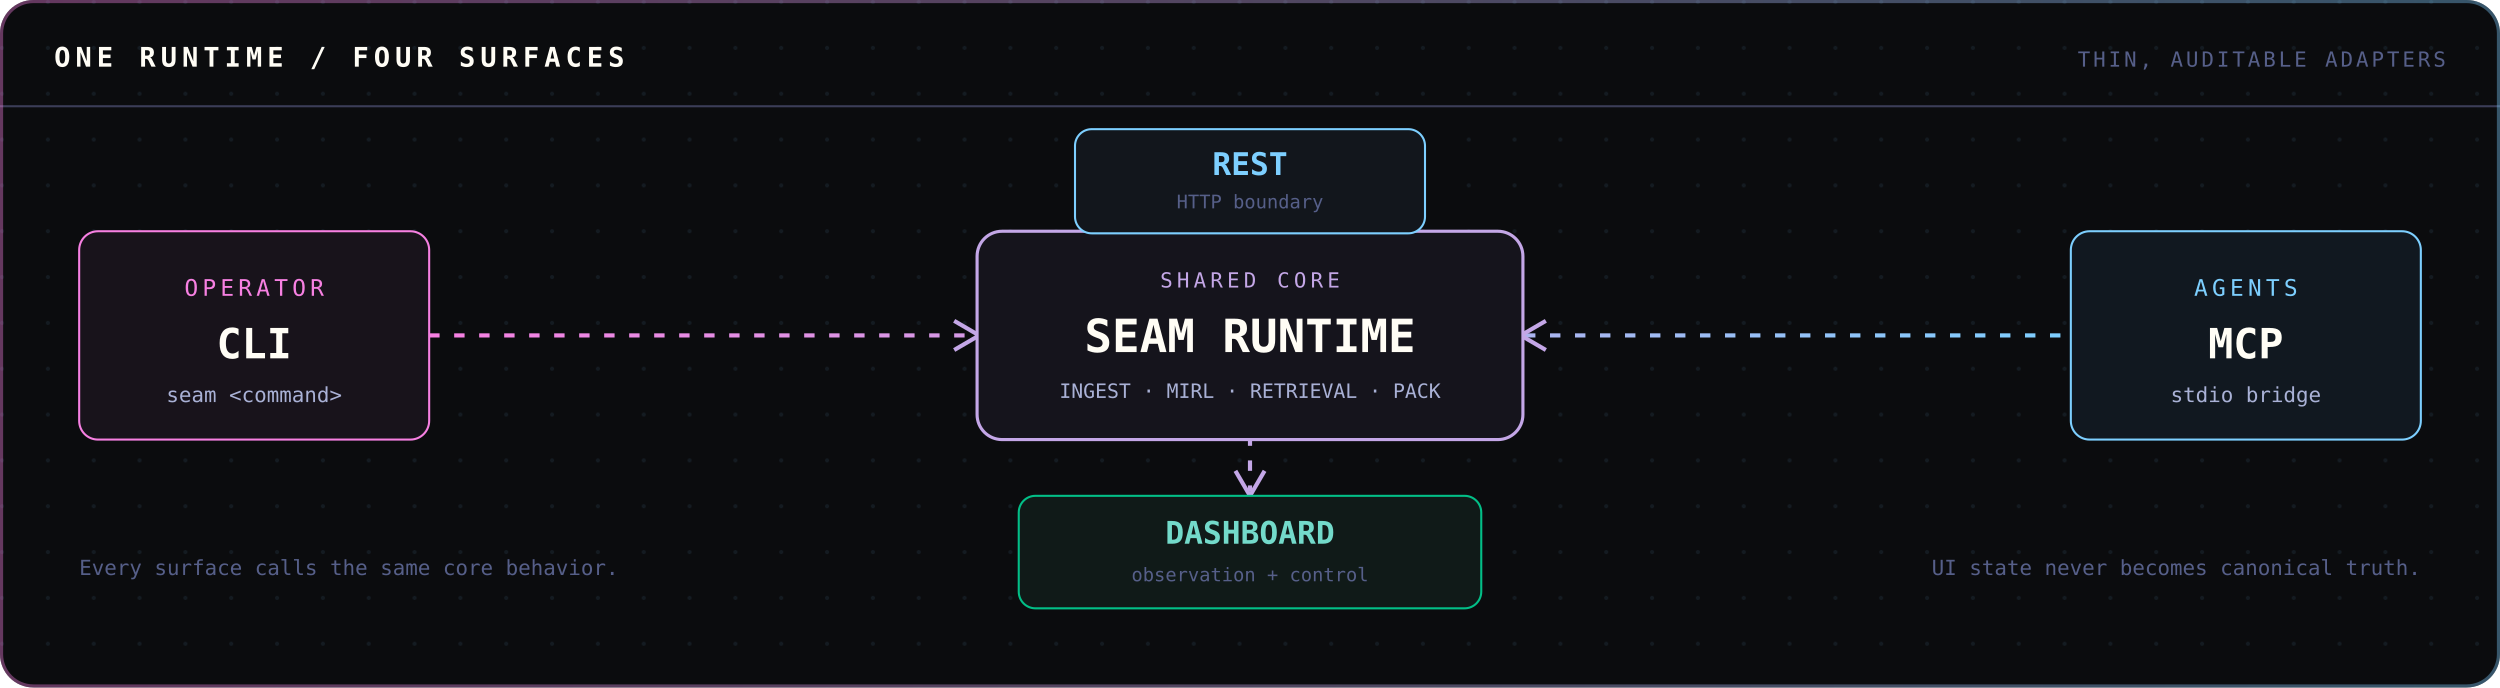
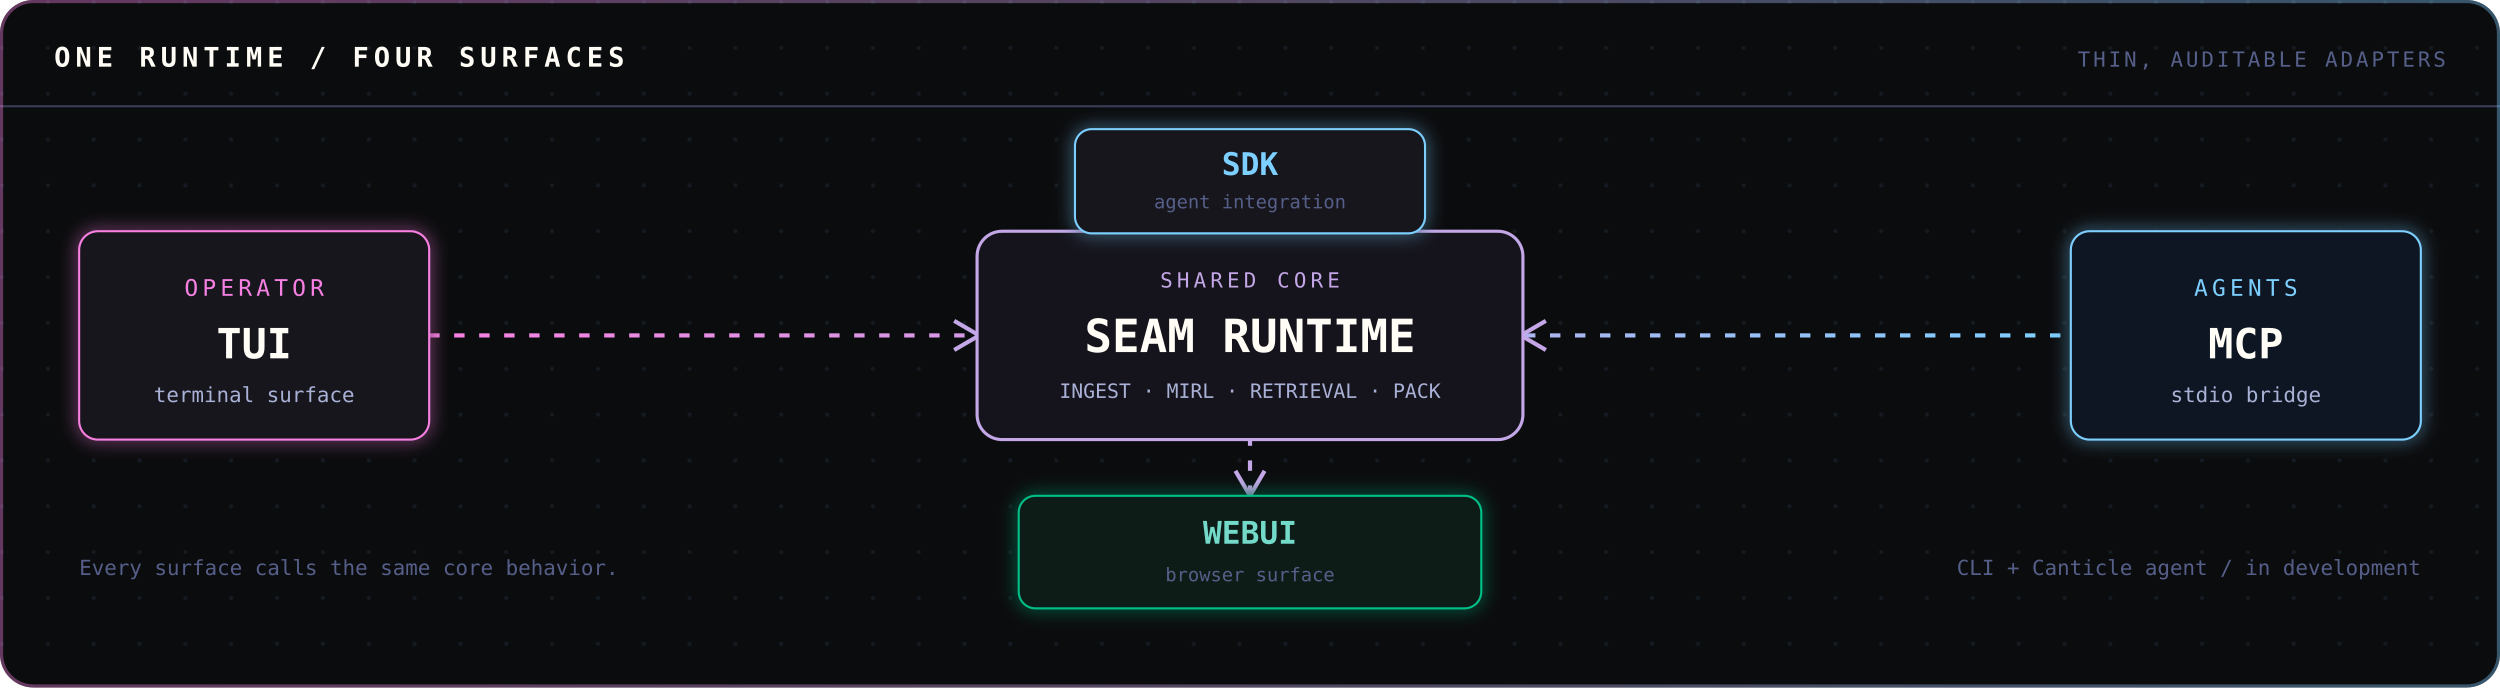
<svg xmlns="http://www.w3.org/2000/svg" viewBox="0 0 1200 330" role="img" aria-labelledby="title desc">
  <defs>
    <linearGradient id="edge" x1="0" y1="0" x2="1" y2="0">
      <stop stop-color="#f780e2" />
      <stop offset=".5" stop-color="#c4a7e7" />
      <stop offset="1" stop-color="#7dcfff" />
    </linearGradient>
    <pattern id="dots" width="22" height="22" patternUnits="userSpaceOnUse">
      <circle cx="1" cy="1" r="1" fill="#7dcfff" fill-opacity=".08" />
    </pattern>
+     <filter id="interface-glow" x="-40%" y="-50%" width="180%" height="200%">
+       <feGaussianBlur stdDeviation="4" result="b" />
+       <feMerge>
+         <feMergeNode in="b" />
+         <feMergeNode in="SourceGraphic" />
+       </feMerge>
+     </filter>
  </defs>
  <rect width="1200" height="330" rx="16" fill="#0b0c0e" />
  <rect width="1200" height="330" rx="16" fill="url(#dots)" />
  <path d="M0 51H1200" stroke="#3b3d57" />
  <text x="26" y="32" fill="#fffdf5" font-family="ui-monospace, SFMono-Regular, Menlo, Consolas, monospace" font-size="13" font-weight="700" letter-spacing="2.4">ONE RUNTIME / FOUR SURFACES</text>
  <text x="1174" y="32" text-anchor="end" fill="#565f89" font-family="ui-monospace, SFMono-Regular, Menlo, Consolas, monospace" font-size="10" letter-spacing="1.4">THIN, AUDITABLE ADAPTERS</text>
  <g font-family="ui-monospace, SFMono-Regular, Menlo, Consolas, monospace">
    <path d="M206 161H468M732 161H994M600 113V88M600 209V236" fill="none" stroke="url(#edge)" stroke-width="2" stroke-dasharray="5 7" />
    <path d="M458 154L470 161L458 168M742 154L730 161L742 168M593 98L600 86L607 98M593 226L600 238L607 226" fill="none" stroke="#c4a7e7" stroke-width="2" />
    <g transform="translate(38 111)">
-       <rect width="168" height="100" rx="9" fill="#18131b" stroke="#f780e2" />
+       <rect width="168" height="100" rx="9" fill="#18131b" stroke="#f780e2" filter="url(#interface-glow)" />
      <text x="84" y="31" text-anchor="middle" fill="#f780e2" font-size="11" letter-spacing="2">OPERATOR</text>
-       <text x="84" y="61" text-anchor="middle" fill="#fffdf5" font-size="20" font-weight="700">CLI</text>
-       <text x="84" y="82" text-anchor="middle" fill="#a9b1d6" font-size="10">seam &lt;command&gt;</text>
+       <text x="84" y="61" text-anchor="middle" fill="#fffdf5" font-size="20" font-weight="700">TUI</text>
+       <text x="84" y="82" text-anchor="middle" fill="#a9b1d6" font-size="10">terminal surface</text>
    </g>
    <g transform="translate(469 111)">
      <rect width="262" height="100" rx="12" fill="#15141c" stroke="#c4a7e7" stroke-width="1.5" />
      <text x="131" y="27" text-anchor="middle" fill="#c4a7e7" font-size="10" letter-spacing="2">SHARED CORE</text>
      <text x="131" y="58" text-anchor="middle" fill="#fffdf5" font-size="22" font-weight="700">SEAM RUNTIME</text>
      <text x="131" y="80" text-anchor="middle" fill="#a9b1d6" font-size="9.5">INGEST · MIRL · RETRIEVAL · PACK</text>
    </g>
    <g transform="translate(994 111)">
-       <rect width="168" height="100" rx="9" fill="#111820" stroke="#7dcfff" />
+       <rect width="168" height="100" rx="9" fill="#111820" stroke="#7dcfff" filter="url(#interface-glow)" />
      <text x="84" y="31" text-anchor="middle" fill="#7dcfff" font-size="11" letter-spacing="2">AGENTS</text>
      <text x="84" y="61" text-anchor="middle" fill="#fffdf5" font-size="20" font-weight="700">MCP</text>
      <text x="84" y="82" text-anchor="middle" fill="#a9b1d6" font-size="10">stdio bridge</text>
    </g>
    <g transform="translate(516 62)">
-       <rect width="168" height="50" rx="8" fill="#12161c" stroke="#7dcfff" />
-       <text x="84" y="22" text-anchor="middle" fill="#7dcfff" font-size="15" font-weight="700">REST</text>
-       <text x="84" y="38" text-anchor="middle" fill="#565f89" font-size="9">HTTP boundary</text>
+       <rect width="168" height="50" rx="8" fill="#12161c" stroke="#7dcfff" filter="url(#interface-glow)" />
+       <text x="84" y="22" text-anchor="middle" fill="#7dcfff" font-size="15" font-weight="700">SDK</text>
+       <text x="84" y="38" text-anchor="middle" fill="#565f89" font-size="9">agent integration</text>
    </g>
    <g transform="translate(489 238)">
-       <rect width="222" height="54" rx="8" fill="#101a18" stroke="#02bf87" />
-       <text x="111" y="23" text-anchor="middle" fill="#73daca" font-size="15" font-weight="700">DASHBOARD</text>
-       <text x="111" y="41" text-anchor="middle" fill="#565f89" font-size="9">observation + control</text>
+       <rect width="222" height="54" rx="8" fill="#101a18" stroke="#02bf87" filter="url(#interface-glow)" />
+       <text x="111" y="23" text-anchor="middle" fill="#73daca" font-size="15" font-weight="700">WEBUI</text>
+       <text x="111" y="41" text-anchor="middle" fill="#565f89" font-size="9">browser surface</text>
    </g>
    <text x="38" y="276" fill="#565f89" font-size="10">Every surface calls the same core behavior.</text>
-     <text x="1162" y="276" text-anchor="end" fill="#565f89" font-size="10">UI state never becomes canonical truth.</text>
+     <text x="1162" y="276" text-anchor="end" fill="#565f89" font-size="10">CLI + Canticle agent / in development</text>
  </g>
  <rect x=".75" y=".75" width="1198.5" height="328.5" rx="15.25" fill="none" stroke="url(#edge)" stroke-opacity=".38" stroke-width="1.5" />
</svg>
